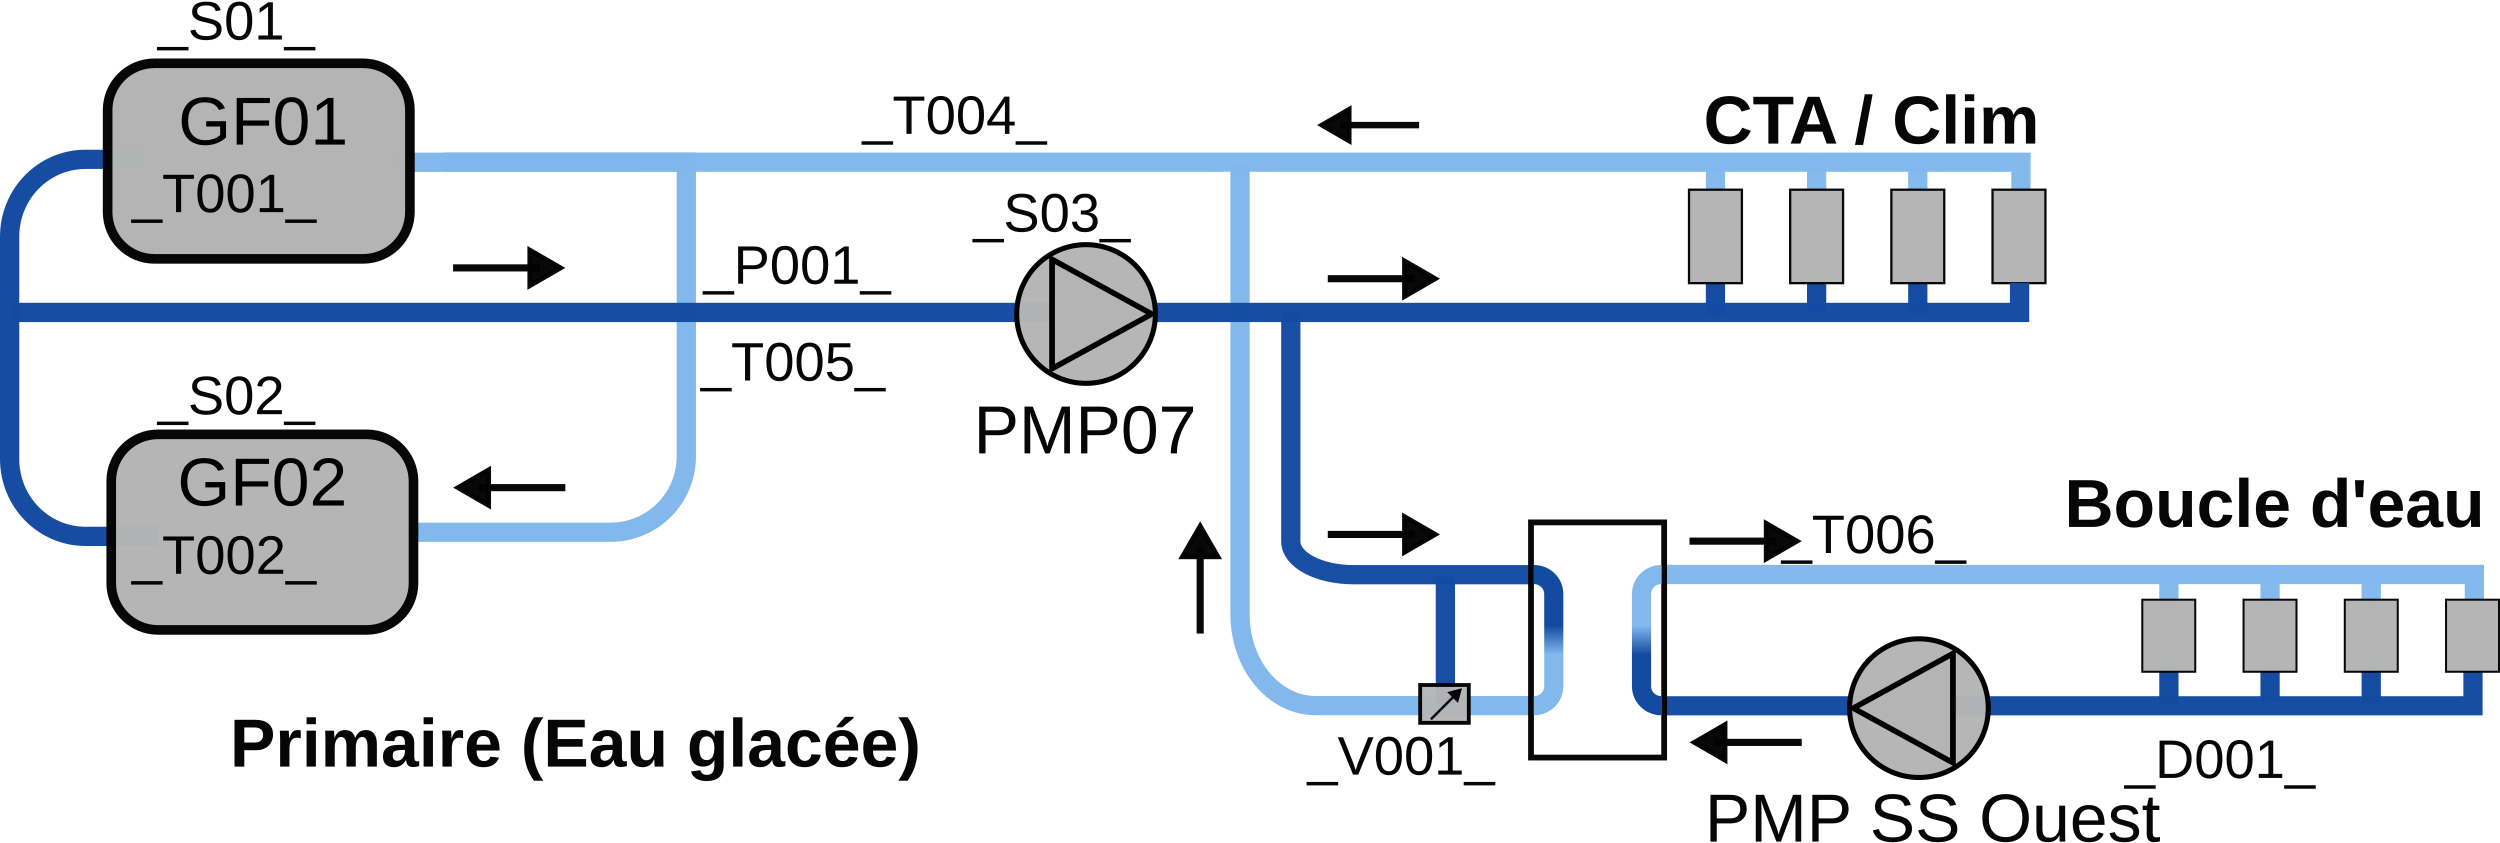
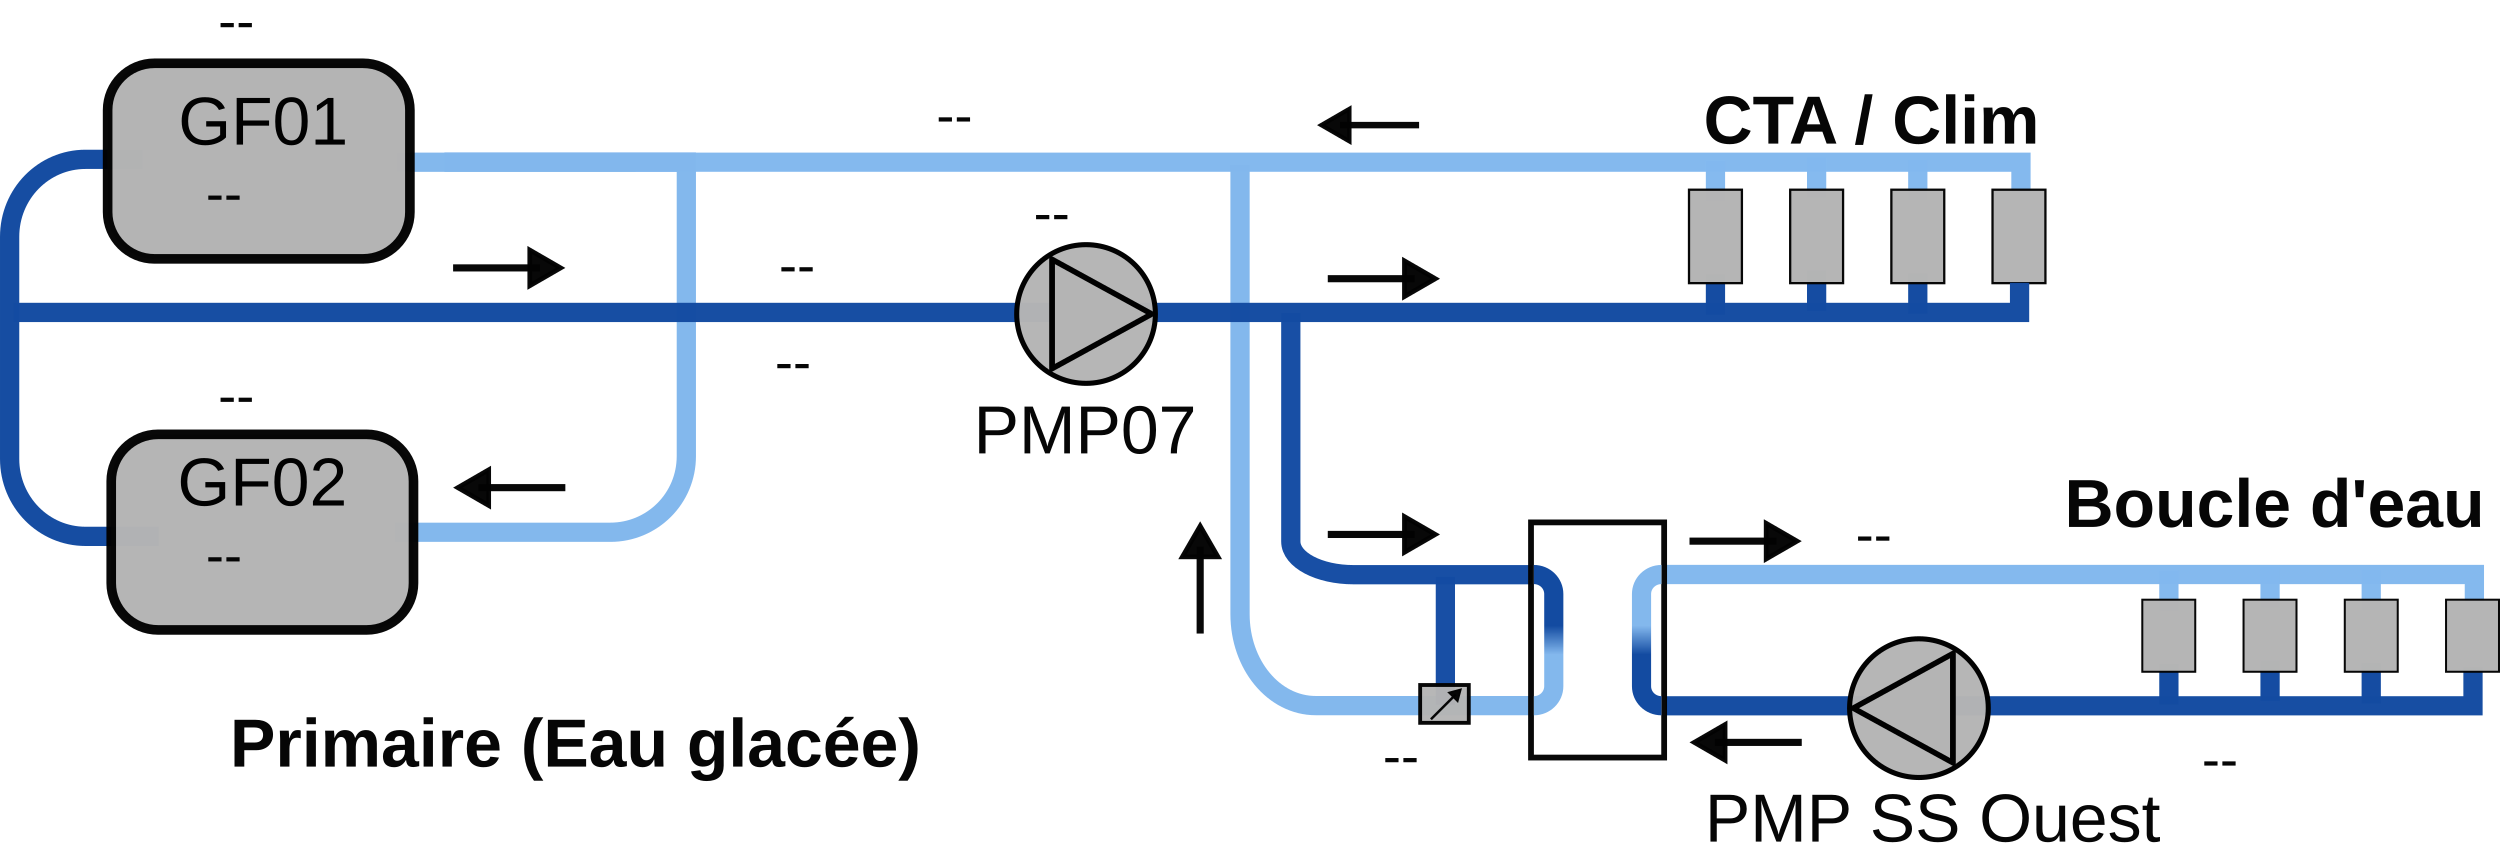
<svg xmlns="http://www.w3.org/2000/svg" xmlns:xlink="http://www.w3.org/1999/xlink" width="259.666mm" height="87.499mm" viewBox="0 0 259.666 87.499" version="1.1" id="svg1" xml:space="preserve">
  <defs id="defs1">
    <linearGradient id="linearGradient49">
      <stop style="stop-color:#134ba1;stop-opacity:1;" offset="0" id="stop49" />
      <stop style="stop-color:#82b7ed;stop-opacity:0.992;" offset="1" id="stop50" />
    </linearGradient>
    <marker style="overflow:visible" id="marker15" refX="0" refY="0" orient="auto-start-reverse" markerWidth="1" markerHeight="1" viewBox="0 0 1 1" preserveAspectRatio="xMidYMid">
      <path transform="scale(0.5)" style="fill:context-stroke;fill-rule:evenodd;stroke:context-stroke;stroke-width:1pt" d="M 5.77,0 -2.88,5 V -5 Z" id="path15" />
    </marker>
    <marker style="overflow:visible" id="Triangle" refX="0" refY="0" orient="auto-start-reverse" markerWidth="1" markerHeight="1" viewBox="0 0 1 1" preserveAspectRatio="xMidYMid">
      <path transform="scale(0.5)" style="fill:context-stroke;fill-rule:evenodd;stroke:context-stroke;stroke-width:1pt" d="M 5.77,0 -2.88,5 V -5 Z" id="path135" />
    </marker>
    <linearGradient id="swatch3">
      <stop style="stop-color:#000000;stop-opacity:1;" offset="0" id="stop3" />
    </linearGradient>
    <rect x="125.642" y="209.404" width="60.328" height="26.923" id="rect3" />
    <rect x="125.642" y="209.404" width="60.328" height="26.923" id="rect9" />
-     <linearGradient xlink:href="#linearGradient49" id="linearGradient50" x1="93.766" y1="42.17" x2="93.766" y2="43.699" gradientUnits="userSpaceOnUse" gradientTransform="matrix(2.009487,0,0,1.968668,-77.5541,-24.01171)" />
-     <linearGradient xlink:href="#linearGradient49" id="linearGradient51" gradientUnits="userSpaceOnUse" gradientTransform="matrix(-2.009487,0,0,-1.968668,309.4651,145.0359)" x1="93.766" y1="42.17" x2="93.766" y2="43.699" />
+     <linearGradient href="#linearGradient49" xlink:href="#linearGradient49" id="linearGradient50" x1="93.766" y1="42.17" x2="93.766" y2="43.699" gradientUnits="userSpaceOnUse" gradientTransform="matrix(2.009487,0,0,1.968668,-77.5541,-24.01171)" />
+     <linearGradient href="#linearGradient49" xlink:href="#linearGradient49" id="linearGradient51" gradientUnits="userSpaceOnUse" gradientTransform="matrix(-2.009487,0,0,-1.968668,309.4651,145.0359)" x1="93.766" y1="42.17" x2="93.766" y2="43.699" />
  </defs>
  <g id="layer1" transform="translate(49.9867,5.976049)">
    <path style="opacity:0.99;fill:none;fill-opacity:0.992;stroke:#144ca1;stroke-width:2;stroke-dasharray:none;stroke-opacity:0.992" d="m 123.027,67.333 h 83.847 l 3.8e-4,-4.007" id="path47" />
    <path style="opacity:0.99;fill:none;fill-opacity:0.992;stroke:#82b7ed;stroke-width:2;stroke-dasharray:none;stroke-opacity:0.992" d="m 123.043,53.698 h 83.976 l 3.1e-4,2.936" id="path41" />
    <path style="opacity:0.99;fill:#b4b4b4;fill-opacity:1;stroke:#134ba1;stroke-width:2;stroke-dasharray:none;stroke-opacity:1" d="m 128.192,22.504 v 4.209" id="path35" />
    <path style="opacity:0.99;fill:#b4b4b4;fill-opacity:1;stroke:#134ba1;stroke-width:2;stroke-dasharray:none;stroke-opacity:1" d="m 138.7,22.13 v 4.209" id="path36" />
    <path style="opacity:0.99;fill:#b4b4b4;fill-opacity:1;stroke:#134ba1;stroke-width:2;stroke-dasharray:none;stroke-opacity:1" d="m 149.208,22.411 v 4.209" id="path37" />
    <path style="opacity:0.99;fill:none;fill-opacity:0.992;stroke:#82b7ed;stroke-width:2;stroke-dasharray:none;stroke-opacity:0.992" d="M -3.825,10.871 H 159.923 l 3.1e-4,3.165" id="path5" />
    <path style="opacity:0.99;fill:#b4b4b4;fill-opacity:1;stroke:#82b8ee;stroke-width:2;stroke-dasharray:none;stroke-opacity:0.984" d="m 128.192,10.718 v 4.209" id="path29" />
    <path style="opacity:0.99;fill:#b4b4b4;fill-opacity:1;stroke:#82b8ee;stroke-width:2;stroke-dasharray:none;stroke-opacity:0.984" d="m 138.7,10.344 v 4.209" id="path30" />
    <path style="opacity:0.99;fill:#b4b4b4;fill-opacity:1;stroke:#82b8ee;stroke-width:2;stroke-dasharray:none;stroke-opacity:0.984" d="m 149.208,10.624 v 4.209" id="path31" />
    <circle style="opacity:0.99;fill:#b4b4b4;fill-opacity:0.984;stroke:#000000;stroke-width:0.529;stroke-dasharray:none;stroke-opacity:1" id="path7-3" cx="-149.327" cy="67.577" r="7.203" transform="scale(-1,1)" />
    <path style="opacity:0.99;fill:#b4b4b4;fill-opacity:0.984;stroke:#000000;stroke-width:0.529;stroke-dasharray:none;stroke-opacity:1" id="path8-7" d="m -105.413,49.485 -4.569,2.638 -4.569,2.638 v -5.276 -5.276 l 4.569,2.638 z" transform="matrix(-1.132721,0,0,1.074664,23.10059,14.39688)" />
    <path style="opacity:0.99;fill:none;stroke:#82b7ed;stroke-width:2;stroke-dasharray:none;stroke-opacity:1" d="m -8.795,10.872 h 22.197 c 4.375,0 4.873,-0.002 7.898,-9.92e-4 v 30.54 c 0,4.375 -3.523,7.898 -7.898,7.898 H -8.982" id="path9" />
    <path style="opacity:0.99;fill:none;fill-opacity:1;stroke:#144ca1;stroke-width:2;stroke-dasharray:none;stroke-opacity:1" d="m -33.498,49.735 h -7.597 c -4.372,0 -7.891,-3.589 -7.891,-8.047 V 18.62 c 0,-4.458 3.52,-8.047 7.891,-8.047 h 5.915" id="rect4" />
    <rect style="opacity:0.99;fill:#b3b3b3;fill-opacity:0.992;stroke:#000000;stroke-width:1;stroke-dasharray:none;stroke-opacity:0.976" id="rect8" width="31.396" height="20.315" x="-38.434" y="39.137" ry="4.864" />
    <rect style="opacity:0.99;fill:#b3b3b3;fill-opacity:1;stroke:#000000;stroke-width:1;stroke-dasharray:none;stroke-opacity:0.976" id="rect1" width="31.396" height="20.315" x="-38.808" y="0.597" ry="4.864" />
    <text xml:space="preserve" transform="matrix(0.5291667,0,0,0.5291667,-97.9586,-108.1186)" id="text2" style="font-style:normal;font-variant:normal;font-weight:normal;font-stretch:normal;font-size:13.333px;font-family:Arial;-inkscape-font-specification:'Arial, Normal';font-variant-ligatures:normal;font-variant-caps:normal;font-variant-numeric:normal;font-variant-east-asian:normal;text-align:start;writing-mode:lr-tb;direction:ltr;white-space:pre;shape-inside:url(#rect3);display:inline;opacity:0.99;fill:#000000;fill-opacity:1;stroke:none;stroke-width:1.999;stroke-dasharray:none;stroke-opacity:1">
      <tspan x="125.643" y="221.414" id="tspan3">GF01</tspan>
    </text>
    <text xml:space="preserve" transform="matrix(0.5291667,0,0,0.5291667,-98.04607,-70.63667)" id="text8" style="font-style:normal;font-variant:normal;font-weight:normal;font-stretch:normal;font-size:13.333px;font-family:Arial;-inkscape-font-specification:'Arial, Normal';font-variant-ligatures:normal;font-variant-caps:normal;font-variant-numeric:normal;font-variant-east-asian:normal;text-align:start;writing-mode:lr-tb;direction:ltr;white-space:pre;shape-inside:url(#rect9);display:inline;opacity:0.99;fill:#000000;fill-opacity:1;stroke:none;stroke-width:1.999;stroke-dasharray:none;stroke-opacity:1">
      <tspan x="125.643" y="221.414" id="tspan4">GF02</tspan>
    </text>
    <path style="opacity:0.99;fill:none;stroke:#82b7ed;stroke-width:2;stroke-dasharray:none;stroke-opacity:1" d="m 78.811,11.161 v 46.653 c 0,5.263 3.507,9.499 7.863,9.499 h 22.284" id="path10" />
    <path style="opacity:0.99;fill:none;stroke:#134ba2;stroke-width:2;stroke-dasharray:none;stroke-opacity:0.984" d="m 84.084,26.522 v 23.74 c 0,1.913 2.914,3.454 6.533,3.454 h 18.514" id="path11" />
    <path style="opacity:0.99;fill:none;fill-opacity:0.984;stroke:#134ba2;stroke-width:2;stroke-dasharray:none;stroke-opacity:0.984" d="M 100.139,53.948 V 67.231" id="path12" />
    <rect style="opacity:0.99;fill:#b4b4b4;fill-opacity:0.976;stroke:#000000;stroke-width:0.4;stroke-dasharray:none;stroke-opacity:0.976" id="rect12" width="5.051" height="3.929" x="97.52" y="65.173" />
    <path style="opacity:0.99;fill:none;fill-opacity:0.976;stroke:#000000;stroke-width:0.259;stroke-dasharray:none;stroke-opacity:0.976;marker-end:url(#Triangle)" d="m 98.639,68.732 2.578,-2.578" id="path13" />
    <path style="opacity:0.99;fill:none;fill-opacity:0.976;stroke:#000000;stroke-width:0.74;stroke-dasharray:none;stroke-opacity:0.976;marker-start:url(#marker15)" d="M -0.297,44.674 H 8.734" id="path16" />
    <path style="opacity:0.99;fill:none;fill-opacity:0.976;stroke:#000000;stroke-width:0.673;stroke-dasharray:none;stroke-opacity:0.976;marker-start:url(#marker15)" d="m 89.198,7.019 h 8.211" id="path17" />
    <path style="opacity:0.99;fill:none;fill-opacity:0.976;stroke:#000000;stroke-width:0.74;stroke-dasharray:none;stroke-opacity:0.976;marker-start:url(#marker15)" d="M 6.106,21.85 H -2.925" id="path18" />
    <path style="opacity:0.99;fill:none;fill-opacity:0.976;stroke:#000000;stroke-width:0.74;stroke-dasharray:none;stroke-opacity:0.976;marker-start:url(#marker15)" d="M 96.956,22.972 H 87.925" id="path19" />
    <path style="opacity:0.99;fill:none;fill-opacity:0.976;stroke:#000000;stroke-width:0.74;stroke-dasharray:none;stroke-opacity:0.976;marker-start:url(#marker15)" d="M 96.956,49.535 H 87.925" id="path20" />
    <rect style="opacity:0.99;fill:none;fill-opacity:1;stroke:#000000;stroke-width:0.6;stroke-dasharray:none;stroke-opacity:0.976" id="rect10" width="13.829" height="24.426" x="109.034" y="48.283" ry="0" />
    <rect style="opacity:0.99;fill:#b4b4b4;fill-opacity:1;stroke:#000000;stroke-width:0.238;stroke-dasharray:none;stroke-opacity:0.976" id="rect26" width="5.495" height="9.706" x="125.444" y="13.728" ry="0" />
    <rect style="opacity:0.99;fill:#b4b4b4;fill-opacity:1;stroke:#000000;stroke-width:0.238;stroke-dasharray:none;stroke-opacity:0.976" id="rect27" width="5.495" height="9.706" x="135.952" y="13.728" ry="0" />
    <rect style="opacity:0.99;fill:#b4b4b4;fill-opacity:1;stroke:#000000;stroke-width:0.238;stroke-dasharray:none;stroke-opacity:0.976" id="rect28" width="5.495" height="9.706" x="146.461" y="13.728" ry="0" />
    <rect style="opacity:0.99;fill:#b4b4b4;fill-opacity:1;stroke:#000000;stroke-width:0.238;stroke-dasharray:none;stroke-opacity:0.976" id="rect29" width="5.495" height="9.706" x="156.969" y="13.728" ry="0" />
    <path style="opacity:0.99;fill:none;fill-opacity:0.992;stroke:#144ca1;stroke-width:2;stroke-dasharray:none;stroke-opacity:0.992" d="M -48.601,26.477 H 159.778 l 3.8e-4,-3.081" id="path32" />
    <circle style="opacity:0.99;fill:#b4b4b4;fill-opacity:0.984;stroke:#000000;stroke-width:0.529;stroke-dasharray:none;stroke-opacity:1" id="path7" cx="62.816" cy="26.638" r="7.203" />
    <path style="opacity:0.99;fill:#b4b4b4;fill-opacity:0.984;stroke:#000000;stroke-width:0.529;stroke-dasharray:none;stroke-opacity:1" id="path8" d="m -105.413,49.485 -4.569,2.638 -4.569,2.638 v -5.276 -5.276 l 4.569,2.638 z" transform="matrix(1.132721,0,0,1.074664,189.0421,-26.54138)" />
    <path style="opacity:0.99;fill:#b4b4b4;fill-opacity:1;stroke:#134ba1;stroke-width:2;stroke-dasharray:none;stroke-opacity:1" d="m 175.288,62.986 v 4.209" id="path38" />
    <path style="opacity:0.99;fill:#b4b4b4;fill-opacity:1;stroke:#134ba1;stroke-width:2;stroke-dasharray:none;stroke-opacity:1" d="m 185.796,62.611 v 4.209" id="path39" />
    <path style="opacity:0.99;fill:#b4b4b4;fill-opacity:1;stroke:#134ba1;stroke-width:2;stroke-dasharray:none;stroke-opacity:1" d="m 196.304,62.892 v 4.209" id="path40" />
    <path style="opacity:0.99;fill:#b4b4b4;fill-opacity:1;stroke:#82b8ee;stroke-width:2;stroke-dasharray:none;stroke-opacity:0.984" d="m 175.288,53.316 v 4.209" id="path42" />
    <path style="opacity:0.99;fill:#b4b4b4;fill-opacity:1;stroke:#82b8ee;stroke-width:2;stroke-dasharray:none;stroke-opacity:0.984" d="m 185.796,52.942 v 4.209" id="path43" />
    <path style="opacity:0.99;fill:#b4b4b4;fill-opacity:1;stroke:#82b8ee;stroke-width:2;stroke-dasharray:none;stroke-opacity:0.984" d="m 196.304,53.222 v 4.209" id="path44" />
    <rect style="opacity:0.99;fill:#b4b4b4;fill-opacity:1;stroke:#000000;stroke-width:0.209;stroke-dasharray:none;stroke-opacity:0.976" id="rect44" width="5.5" height="7.486" x="172.526" y="56.312" ry="0" />
    <rect style="opacity:0.99;fill:#b4b4b4;fill-opacity:1;stroke:#000000;stroke-width:0.209;stroke-dasharray:none;stroke-opacity:0.976" id="rect45" width="5.5" height="7.486" x="183.042" y="56.312" ry="0" />
    <rect style="opacity:0.99;fill:#b4b4b4;fill-opacity:1;stroke:#000000;stroke-width:0.209;stroke-dasharray:none;stroke-opacity:0.976" id="rect46" width="5.5" height="7.486" x="193.558" y="56.312" ry="0" />
    <rect style="opacity:0.99;fill:#b4b4b4;fill-opacity:1;stroke:#000000;stroke-width:0.209;stroke-dasharray:none;stroke-opacity:0.976" id="rect47" width="5.5" height="7.486" x="204.075" y="56.312" ry="0" />
    <path style="opacity:1;fill:none;stroke:url(#linearGradient50);stroke-width:1.989" d="m 109.331,53.698 c 1.146,0 2.068,0.903 2.068,2.026 v 9.576 c 0,1.122 -0.922,2.026 -2.068,2.026" id="rect48" />
    <path style="opacity:1;fill:none;stroke:url(#linearGradient51);stroke-width:1.989" d="m 122.58,67.326 c -1.146,0 -2.068,-0.903 -2.068,-2.026 v -9.576 c 0,-1.122 0.922,-2.026 2.068,-2.026" id="path50" />
    <text xml:space="preserve" style="font-style:normal;font-variant:normal;font-weight:normal;font-stretch:normal;font-size:7.056px;font-family:Arial;-inkscape-font-specification:'Arial, Normal';font-variant-ligatures:normal;font-variant-caps:normal;font-variant-numeric:normal;font-variant-east-asian:normal;text-align:start;writing-mode:lr-tb;direction:ltr;text-anchor:start;opacity:0.99;fill:#000000;fill-opacity:0.984;stroke:none;stroke-width:2;stroke-dasharray:none;stroke-opacity:1" x="51.141" y="41.12" id="text51">
      <tspan id="tspan51" style="font-style:normal;font-variant:normal;font-weight:normal;font-stretch:normal;font-size:7.056px;font-family:Arial;-inkscape-font-specification:'Arial, Normal';font-variant-ligatures:normal;font-variant-caps:normal;font-variant-numeric:normal;font-variant-east-asian:normal;fill:#000000;fill-opacity:0.984;stroke:none;stroke-width:2;stroke-opacity:1" x="51.141" y="41.12">PMP07</tspan>
    </text>
    <path style="opacity:0.99;fill:none;fill-opacity:0.976;stroke:#000000;stroke-width:0.74;stroke-dasharray:none;stroke-opacity:0.976;marker-start:url(#marker15)" d="m 74.671,50.797 v 9.031" id="path52" />
    <path style="opacity:0.99;fill:none;fill-opacity:0.976;stroke:#000000;stroke-width:0.74;stroke-dasharray:none;stroke-opacity:0.976;marker-start:url(#marker15)" d="m 128.124,71.133 h 9.031" id="path53" />
    <path style="opacity:0.99;fill:none;fill-opacity:0.976;stroke:#000000;stroke-width:0.74;stroke-dasharray:none;stroke-opacity:0.976;marker-start:url(#marker15)" d="m 134.527,50.231 h -9.031" id="path54" />
    <text xml:space="preserve" style="font-style:normal;font-variant:normal;font-weight:normal;font-stretch:normal;font-size:5.644px;font-family:Arial;-inkscape-font-specification:'Arial, Normal';font-variant-ligatures:normal;font-variant-caps:normal;font-variant-numeric:normal;font-variant-east-asian:normal;text-align:center;writing-mode:lr-tb;direction:ltr;text-anchor:middle;opacity:0.99;fill:#000000;fill-opacity:0.984;stroke:none;stroke-width:2;stroke-dasharray:none;stroke-opacity:1" x="36.722" y="23.497" id="text56">
-       <tspan id="tspan83" x="36.722" y="23.497" style="stroke-width:2">_P001_</tspan>
+       <tspan id="scheme-value-P001" x="36.722" y="23.497" style="stroke-width:2">--</tspan>
    </text>
    <text xml:space="preserve" style="font-style:normal;font-variant:normal;font-weight:normal;font-stretch:normal;font-size:5.644px;font-family:Arial;-inkscape-font-specification:'Arial, Normal';font-variant-ligatures:normal;font-variant-caps:normal;font-variant-numeric:normal;font-variant-east-asian:normal;text-align:center;writing-mode:lr-tb;direction:ltr;text-anchor:middle;opacity:0.99;fill:#000000;fill-opacity:0.984;stroke:none;stroke-width:2;stroke-dasharray:none;stroke-opacity:1" x="36.299" y="33.551" id="text57">
-       <tspan id="tspan84" x="36.299" y="33.551" style="stroke-width:2">_T005_</tspan>
+       <tspan id="scheme-value-T005" x="36.299" y="33.551" style="stroke-width:2">--</tspan>
    </text>
    <text xml:space="preserve" style="font-style:normal;font-variant:normal;font-weight:normal;font-stretch:normal;font-size:5.644px;font-family:Arial;-inkscape-font-specification:'Arial, Normal';font-variant-ligatures:normal;font-variant-caps:normal;font-variant-numeric:normal;font-variant-east-asian:normal;text-align:center;writing-mode:lr-tb;direction:ltr;text-anchor:middle;opacity:0.99;fill:#000000;fill-opacity:0.984;stroke:none;stroke-width:2;stroke-dasharray:none;stroke-opacity:1" x="53.067" y="7.931" id="text57-6">
-       <tspan id="tspan82" x="53.067" y="7.931" style="stroke-width:2">_T004_</tspan>
+       <tspan id="scheme-value-T004" x="53.067" y="7.931" style="stroke-width:2">--</tspan>
    </text>
    <text xml:space="preserve" style="font-style:normal;font-variant:normal;font-weight:normal;font-stretch:normal;font-size:5.644px;font-family:Arial;-inkscape-font-specification:'Arial, Normal';font-variant-ligatures:normal;font-variant-caps:normal;font-variant-numeric:normal;font-variant-east-asian:normal;text-align:center;writing-mode:lr-tb;direction:ltr;text-anchor:middle;opacity:0.99;fill:#000000;fill-opacity:0.984;stroke:none;stroke-width:2;stroke-dasharray:none;stroke-opacity:1" x="-22.802" y="53.621" id="text59">
-       <tspan id="tspan79" x="-22.802" y="53.621" style="stroke-width:2">_T002_</tspan>
+       <tspan id="scheme-value-T002" x="-22.802" y="53.621" style="stroke-width:2">--</tspan>
    </text>
    <text xml:space="preserve" style="font-style:normal;font-variant:normal;font-weight:normal;font-stretch:normal;font-size:5.644px;font-family:Arial;-inkscape-font-specification:'Arial, Normal';font-variant-ligatures:normal;font-variant-caps:normal;font-variant-numeric:normal;font-variant-east-asian:normal;text-align:center;writing-mode:lr-tb;direction:ltr;text-anchor:middle;opacity:0.99;fill:#000000;fill-opacity:0.984;stroke:none;stroke-width:2;stroke-dasharray:none;stroke-opacity:1" x="-22.802" y="16.053" id="text60">
-       <tspan id="tspan78" x="-22.802" y="16.053" style="stroke-width:2">_T001_</tspan>
+       <tspan id="scheme-value-T001" x="-22.802" y="16.053" style="stroke-width:2">--</tspan>
    </text>
    <text xml:space="preserve" style="font-style:normal;font-variant:normal;font-weight:normal;font-stretch:normal;font-size:5.644px;font-family:Arial;-inkscape-font-specification:'Arial, Normal';font-variant-ligatures:normal;font-variant-caps:normal;font-variant-numeric:normal;font-variant-east-asian:normal;text-align:center;writing-mode:lr-tb;direction:ltr;text-anchor:middle;opacity:0.99;fill:#000000;fill-opacity:0.984;stroke:none;stroke-width:2;stroke-dasharray:none;stroke-opacity:1" x="148.555" y="51.465" id="text61">
-       <tspan id="tspan87" x="148.555" y="51.465" style="stroke-width:2">_T006_</tspan>
+       <tspan id="scheme-value-T006" x="148.555" y="51.465" style="stroke-width:2">--</tspan>
    </text>
    <text xml:space="preserve" style="font-style:normal;font-variant:normal;font-weight:normal;font-stretch:normal;font-size:5.644px;font-family:Arial;-inkscape-font-specification:'Arial, Normal';font-variant-ligatures:normal;font-variant-caps:normal;font-variant-numeric:normal;font-variant-east-asian:normal;text-align:center;writing-mode:lr-tb;direction:ltr;text-anchor:middle;opacity:0.99;fill:#000000;fill-opacity:0.984;stroke:none;stroke-width:2;stroke-dasharray:none;stroke-opacity:1" x="184.516" y="74.826" id="text71">
-       <tspan id="tspan86" x="184.516" y="74.826" style="stroke-width:2">_D001_</tspan>
+       <tspan id="scheme-value-D001" x="184.516" y="74.826" style="stroke-width:2">--</tspan>
    </text>
    <text xml:space="preserve" style="font-style:normal;font-variant:normal;font-weight:normal;font-stretch:normal;font-size:5.644px;font-family:Arial;-inkscape-font-specification:'Arial, Normal';font-variant-ligatures:normal;font-variant-caps:normal;font-variant-numeric:normal;font-variant-east-asian:normal;text-align:center;writing-mode:lr-tb;direction:ltr;text-anchor:middle;opacity:0.99;fill:#000000;fill-opacity:0.984;stroke:none;stroke-width:2;stroke-dasharray:none;stroke-opacity:1" x="99.45" y="74.477" id="text74">
-       <tspan id="tspan85" x="99.45" y="74.477" style="stroke-width:2">_V001_</tspan>
+       <tspan id="scheme-value-V001" x="99.45" y="74.477" style="stroke-width:2">--</tspan>
    </text>
    <text xml:space="preserve" style="font-style:normal;font-variant:normal;font-weight:bold;font-stretch:normal;font-size:7.056px;font-family:Arial;-inkscape-font-specification:'Arial, Bold';font-variant-ligatures:normal;font-variant-caps:normal;font-variant-numeric:normal;font-variant-east-asian:normal;text-align:start;writing-mode:lr-tb;direction:ltr;text-anchor:start;opacity:0.99;fill:#000000;fill-opacity:0.984;stroke:none;stroke-width:2;stroke-dasharray:none;stroke-opacity:1" x="-26.099" y="73.651" id="text76">
      <tspan id="tspan76" style="font-style:normal;font-variant:normal;font-weight:bold;font-stretch:normal;font-size:7.056px;font-family:Arial;-inkscape-font-specification:'Arial, Bold';font-variant-ligatures:normal;font-variant-caps:normal;font-variant-numeric:normal;font-variant-east-asian:normal;stroke-width:2" x="-26.099" y="73.651">Primaire (Eau glacée)</tspan>
    </text>
    <text xml:space="preserve" style="font-style:normal;font-variant:normal;font-weight:bold;font-stretch:normal;font-size:7.056px;font-family:Arial;-inkscape-font-specification:'Arial, Bold';font-variant-ligatures:normal;font-variant-caps:normal;font-variant-numeric:normal;font-variant-east-asian:normal;text-align:start;writing-mode:lr-tb;direction:ltr;text-anchor:start;opacity:0.99;fill:#000000;fill-opacity:0.984;stroke:none;stroke-width:2;stroke-dasharray:none;stroke-opacity:1" x="164.445" y="48.758" id="text55">
      <tspan id="tspan55" x="164.445" y="48.758" style="stroke-width:2">Boucle d'eau</tspan>
    </text>
    <text xml:space="preserve" style="font-style:normal;font-variant:normal;font-weight:bold;font-stretch:normal;font-size:7.056px;font-family:Arial;-inkscape-font-specification:'Arial, Bold';font-variant-ligatures:normal;font-variant-caps:normal;font-variant-numeric:normal;font-variant-east-asian:normal;text-align:start;writing-mode:lr-tb;direction:ltr;text-anchor:start;opacity:0.99;fill:#000000;fill-opacity:0.984;stroke:none;stroke-width:2;stroke-dasharray:none;stroke-opacity:1" x="126.95" y="8.938" id="text54">
      <tspan id="tspan54" style="font-style:normal;font-variant:normal;font-weight:bold;font-stretch:normal;font-size:7.056px;font-family:Arial;-inkscape-font-specification:'Arial, Bold';font-variant-ligatures:normal;font-variant-caps:normal;font-variant-numeric:normal;font-variant-east-asian:normal;stroke-width:2" x="126.95" y="8.938">CTA / Clim</tspan>
    </text>
    <text xml:space="preserve" style="font-style:normal;font-variant:normal;font-weight:normal;font-stretch:normal;font-size:7.056px;font-family:Arial;-inkscape-font-specification:'Arial, Normal';font-variant-ligatures:normal;font-variant-caps:normal;font-variant-numeric:normal;font-variant-east-asian:normal;text-align:start;writing-mode:lr-tb;direction:ltr;text-anchor:start;opacity:0.99;fill:#000000;fill-opacity:0.984;stroke:none;stroke-width:2;stroke-dasharray:none;stroke-opacity:1" x="127.092" y="81.437" id="text52">
      <tspan id="tspan52" x="127.092" y="81.437" style="stroke-width:2">PMP SS Ouest</tspan>
    </text>
    <text xml:space="preserve" style="font-style:normal;font-variant:normal;font-weight:normal;font-stretch:normal;font-size:5.644px;font-family:Arial;-inkscape-font-specification:'Arial, Normal';font-variant-ligatures:normal;font-variant-caps:normal;font-variant-numeric:normal;font-variant-east-asian:normal;text-align:center;writing-mode:lr-tb;direction:ltr;text-anchor:middle;opacity:0.99;fill:#000000;fill-opacity:0.984;stroke:none;stroke-width:2;stroke-dasharray:none;stroke-opacity:1" x="63.176" y="18.073" id="text1">
-       <tspan id="tspan1-0" x="63.176" y="18.073" style="stroke-width:2">_S03_</tspan>
+       <tspan id="scheme-value-S003" x="63.176" y="18.073" style="stroke-width:2">--</tspan>
    </text>
    <text xml:space="preserve" style="font-style:normal;font-variant:normal;font-weight:normal;font-stretch:normal;font-size:5.644px;font-family:Arial;-inkscape-font-specification:'Arial, Normal';font-variant-ligatures:normal;font-variant-caps:normal;font-variant-numeric:normal;font-variant-east-asian:normal;text-align:center;writing-mode:lr-tb;direction:ltr;text-anchor:middle;opacity:0.99;fill:#000000;fill-opacity:0.984;stroke:none;stroke-width:2;stroke-dasharray:none;stroke-opacity:1" x="-21.53" y="-1.867" id="text1-8">
-       <tspan id="tspan1-9" x="-21.53" y="-1.867" style="stroke-width:2">_S01_</tspan>
+       <tspan id="scheme-value-S001" x="-21.53" y="-1.867" style="stroke-width:2">--</tspan>
    </text>
    <text xml:space="preserve" style="font-style:normal;font-variant:normal;font-weight:normal;font-stretch:normal;font-size:5.644px;font-family:Arial;-inkscape-font-specification:'Arial, Normal';font-variant-ligatures:normal;font-variant-caps:normal;font-variant-numeric:normal;font-variant-east-asian:normal;text-align:center;writing-mode:lr-tb;direction:ltr;text-anchor:middle;opacity:0.99;fill:#000000;fill-opacity:0.984;stroke:none;stroke-width:2;stroke-dasharray:none;stroke-opacity:1" x="-21.53" y="37.048" id="text3">
-       <tspan id="tspan2-7" x="-21.53" y="37.048" style="stroke-width:2">_S02_</tspan>
+       <tspan id="scheme-value-S002" x="-21.53" y="37.048" style="stroke-width:2">--</tspan>
    </text>
  </g>
</svg>
